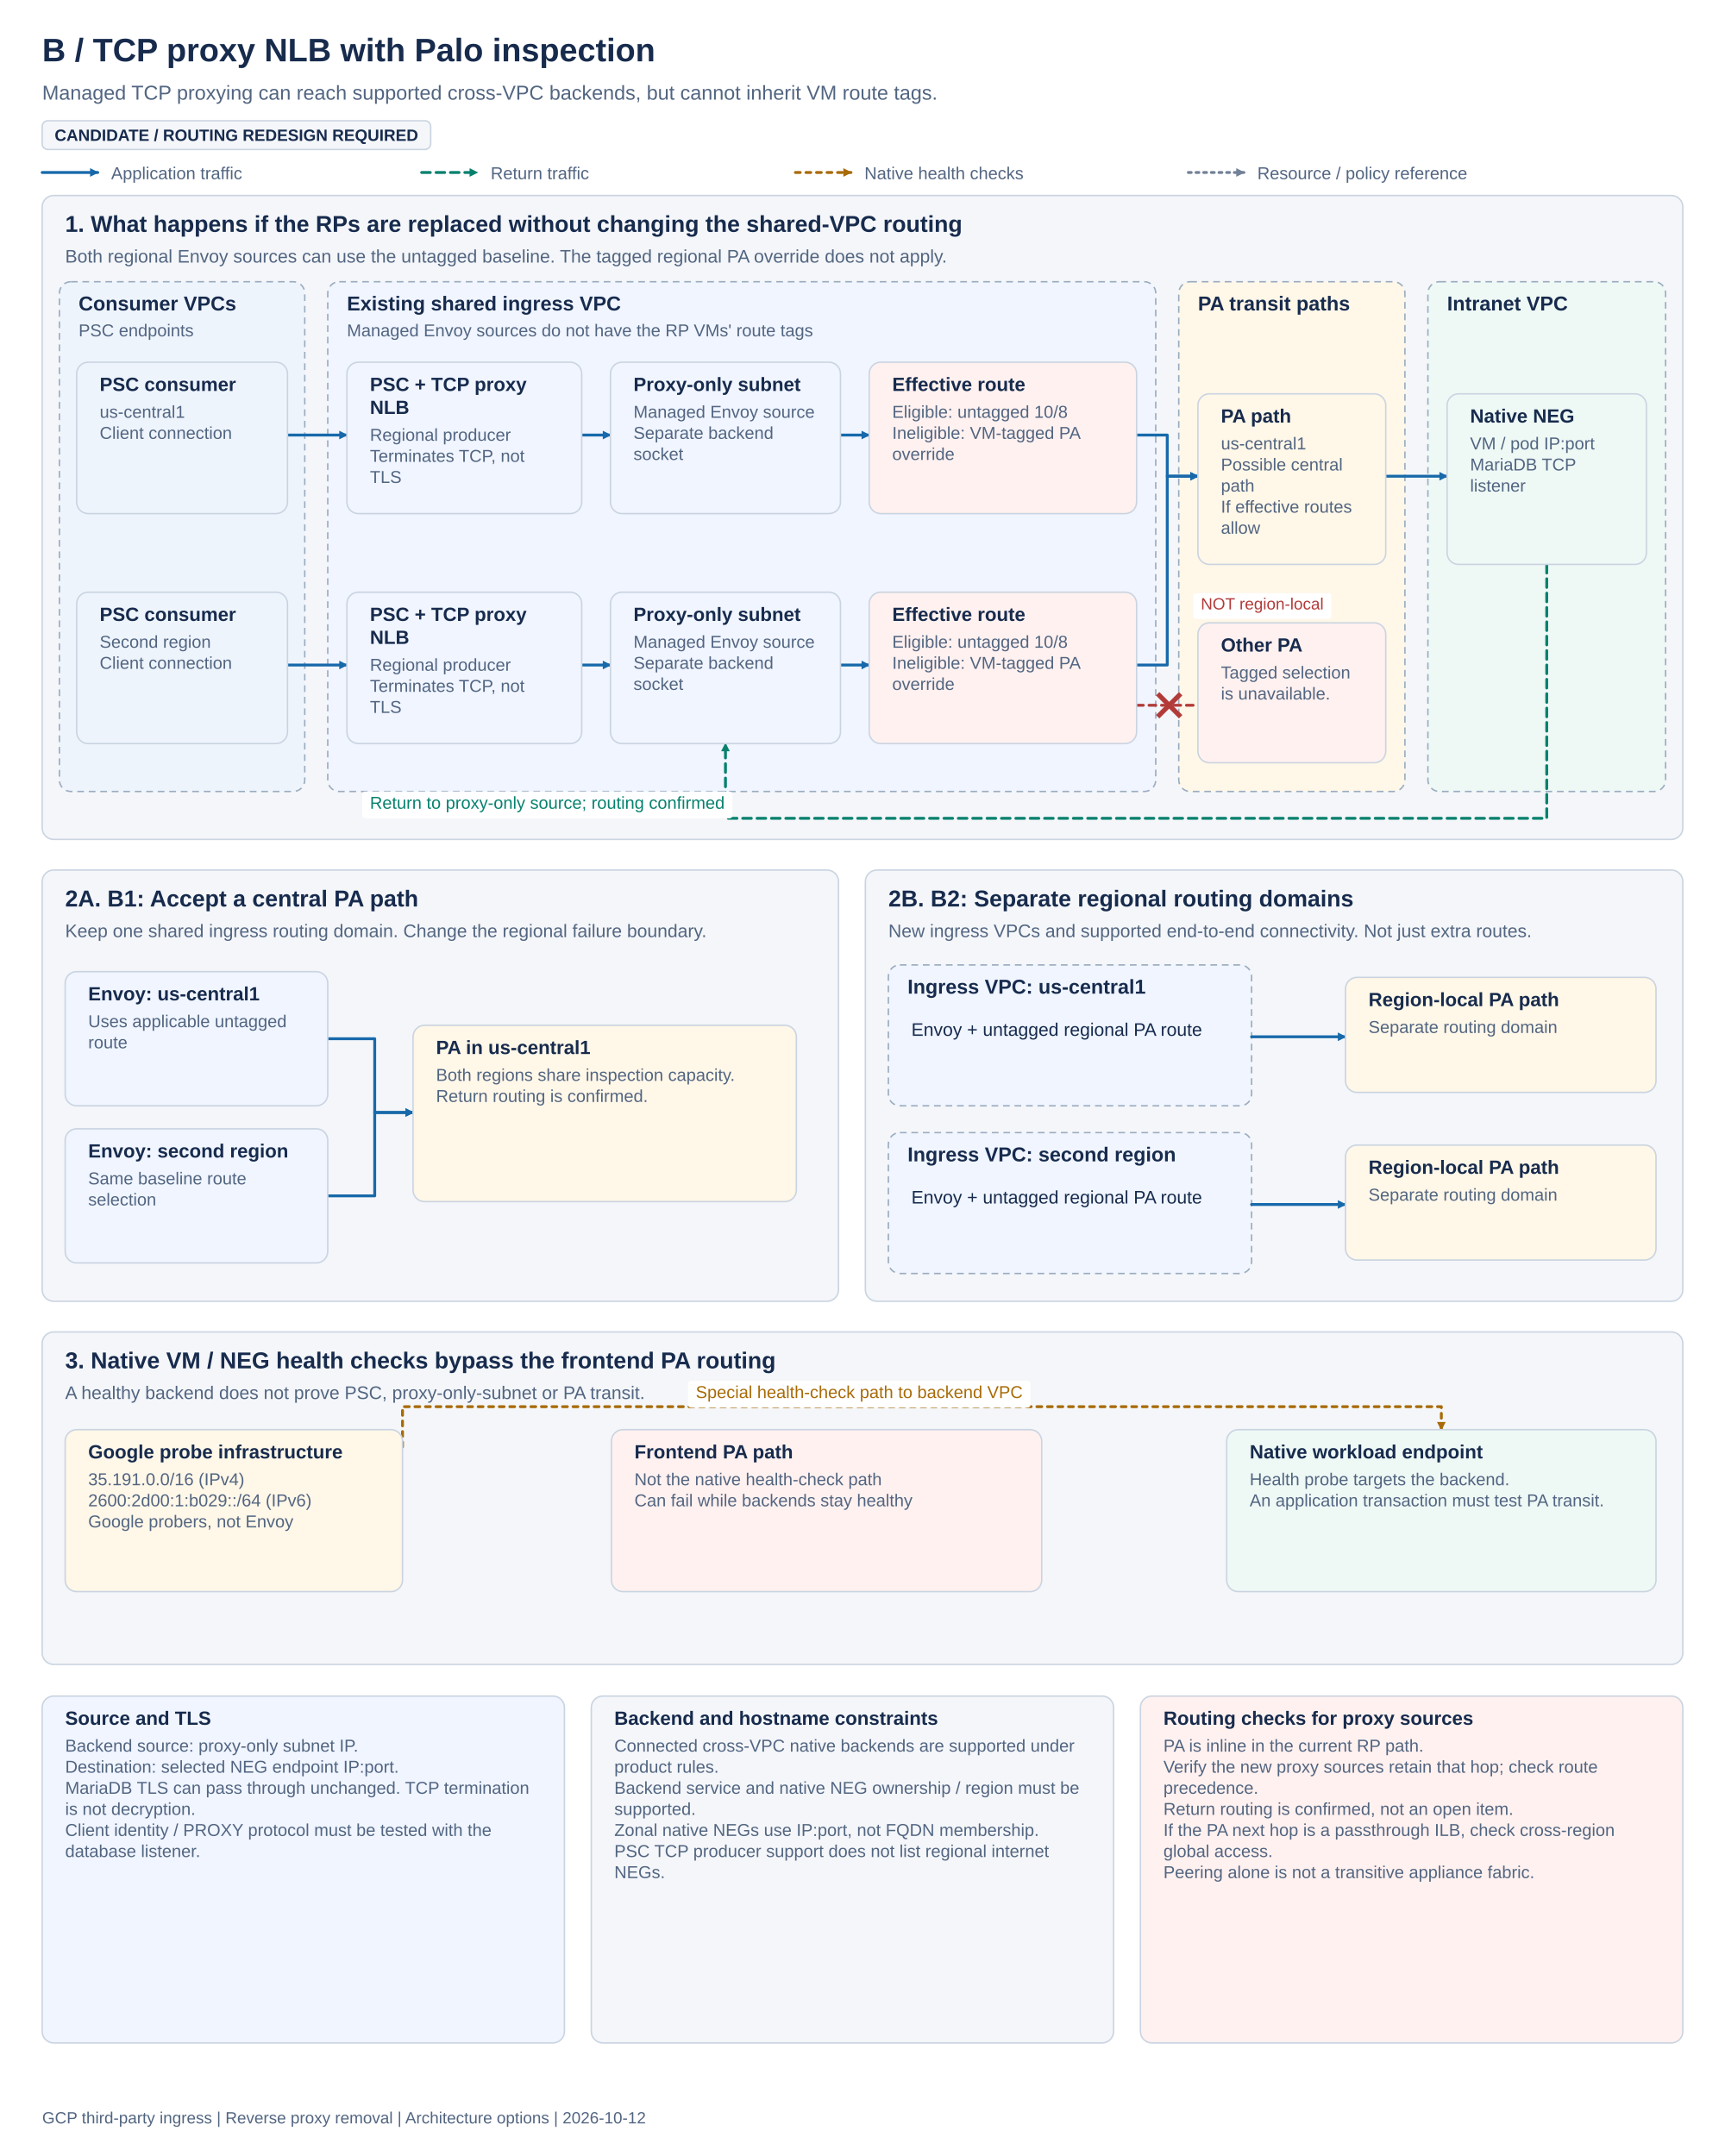
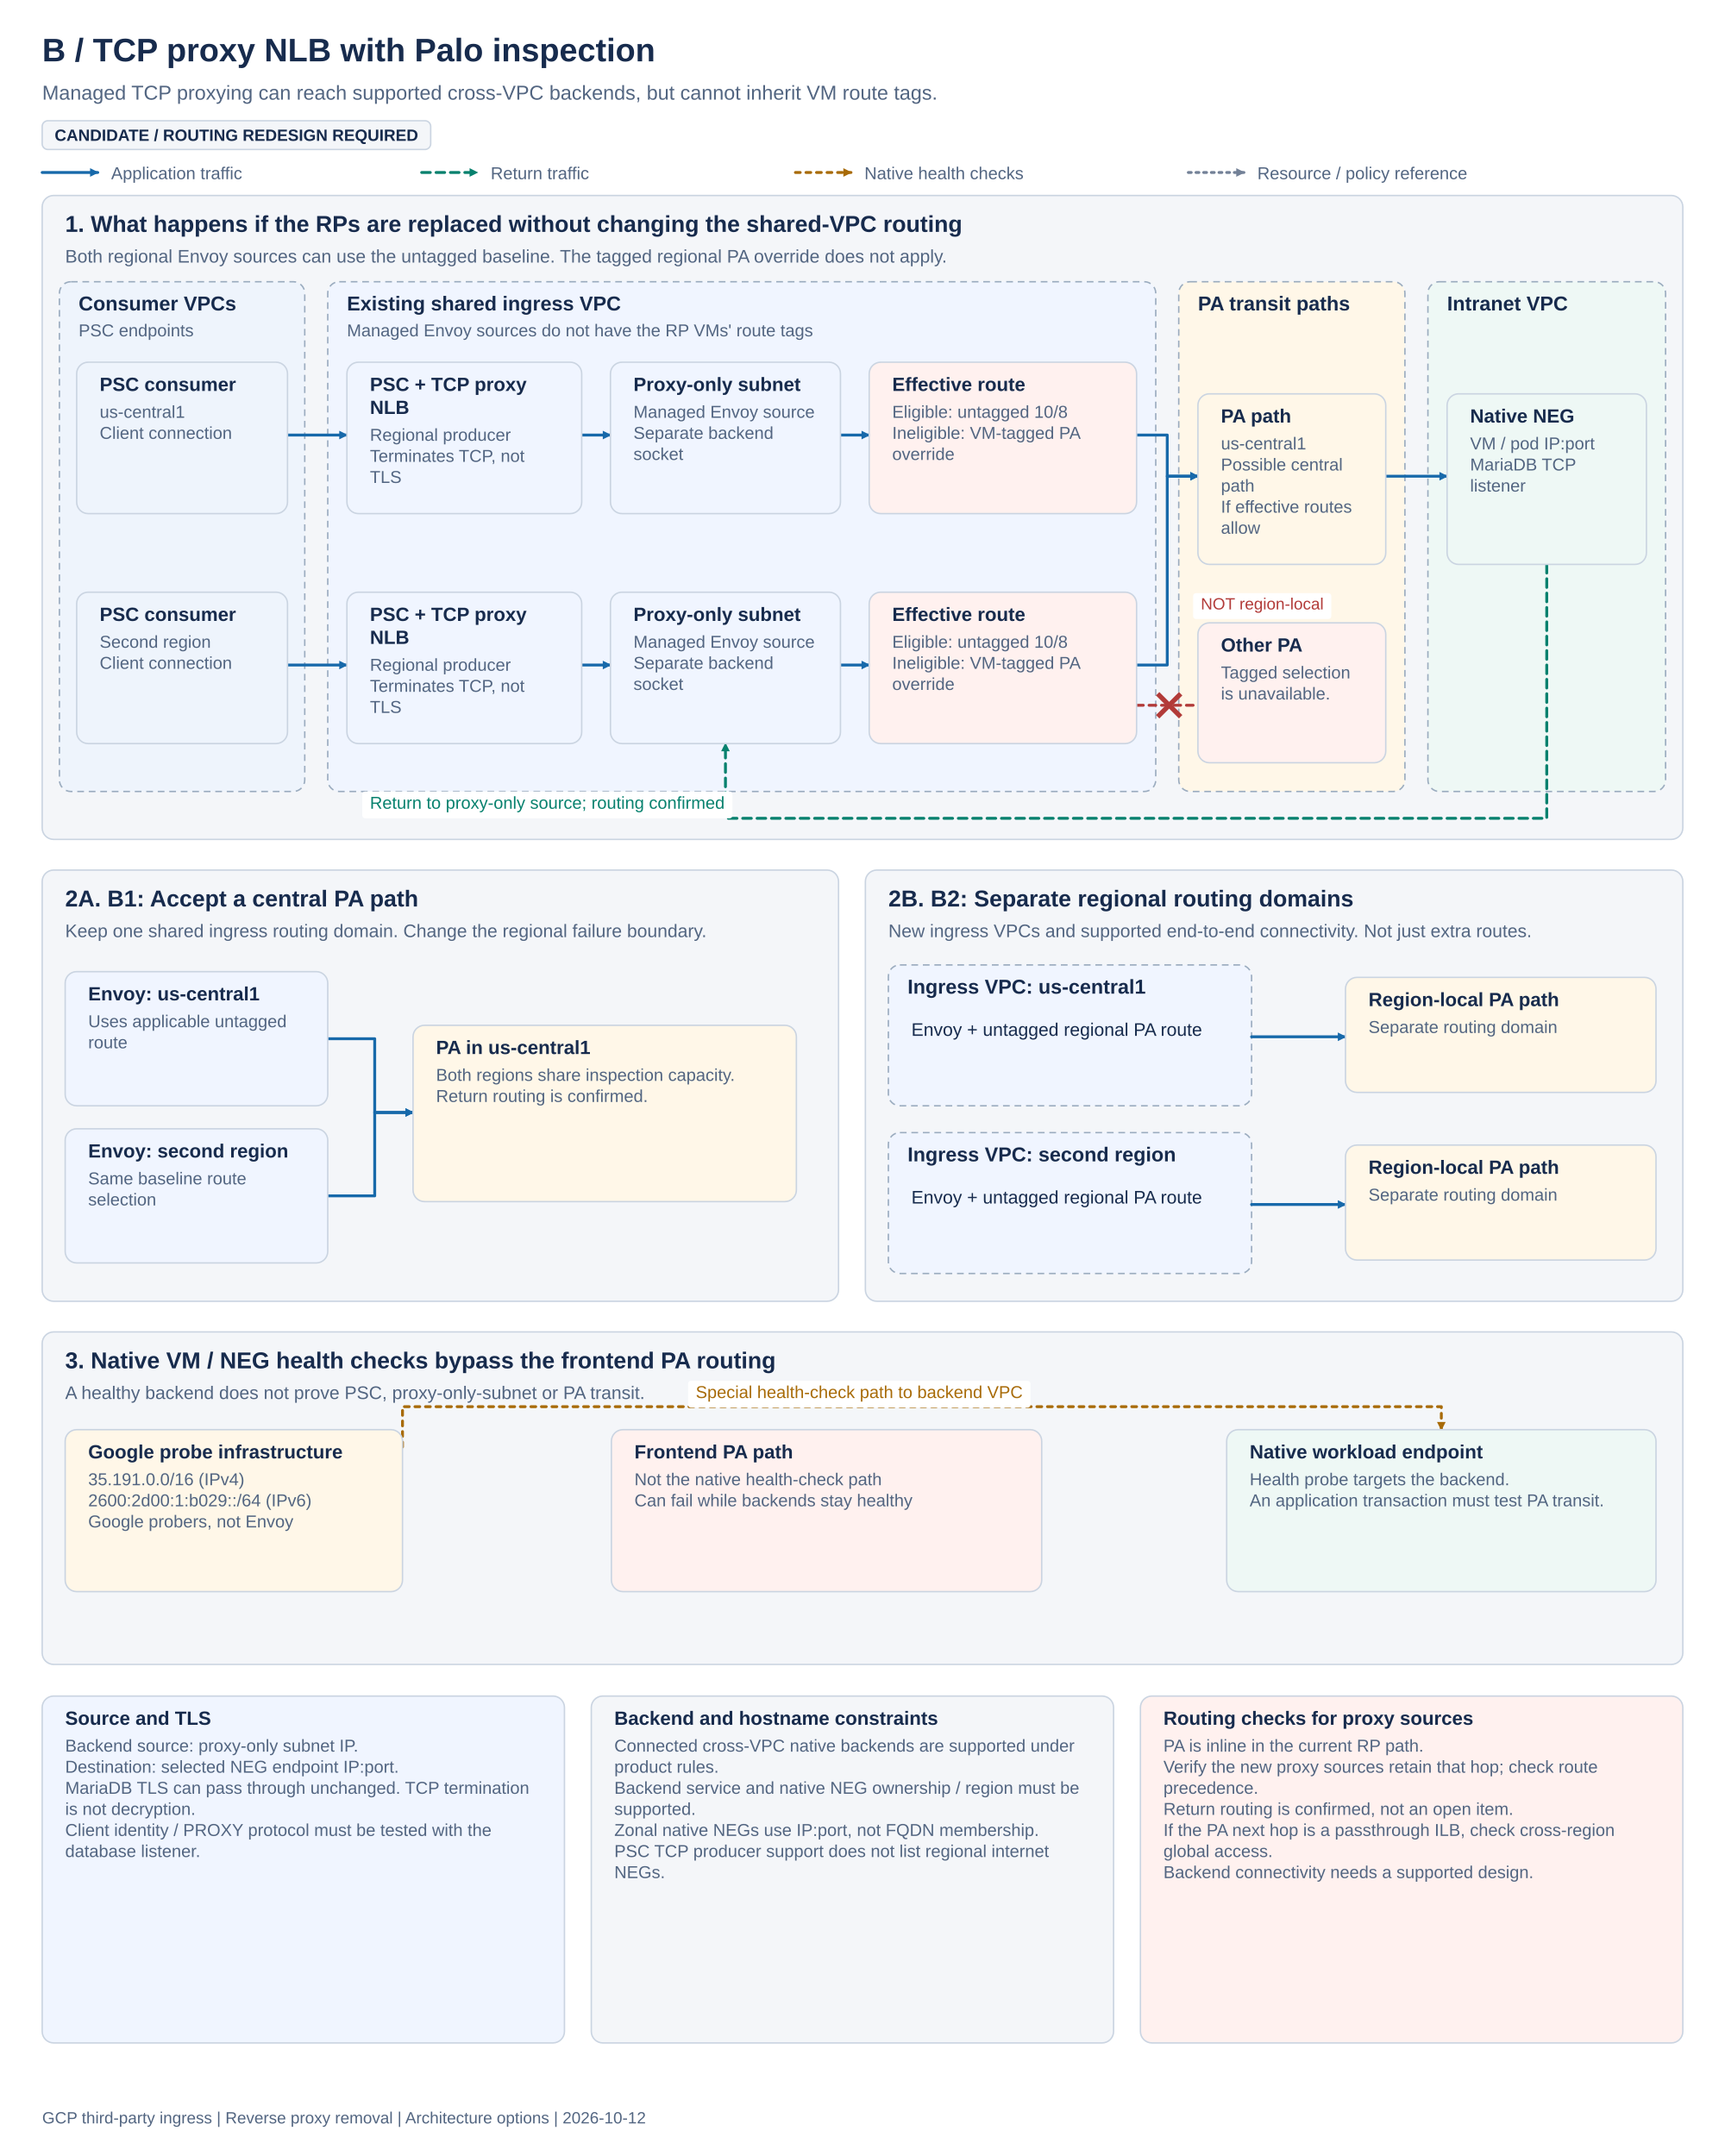
<svg xmlns="http://www.w3.org/2000/svg" width="1800" height="2250" viewBox="0 0 1800 2250" role="img" aria-labelledby="title desc">
  <defs>
    <marker id="ink" markerWidth="9" markerHeight="9" refX="8" refY="4.5" orient="auto" markerUnits="userSpaceOnUse">
      <path d="M 0,0 L 9,4.5 L 0,9 Z" fill="#172b4d" />
    </marker>
    <marker id="ink-start" markerWidth="9" markerHeight="9" refX="1" refY="4.5" orient="auto" markerUnits="userSpaceOnUse">
      <path d="M 9,0 L 0,4.5 L 9,9 Z" fill="#172b4d" />
    </marker>
    <marker id="muted" markerWidth="9" markerHeight="9" refX="8" refY="4.5" orient="auto" markerUnits="userSpaceOnUse">
      <path d="M 0,0 L 9,4.5 L 0,9 Z" fill="#526581" />
    </marker>
    <marker id="muted-start" markerWidth="9" markerHeight="9" refX="1" refY="4.5" orient="auto" markerUnits="userSpaceOnUse">
      <path d="M 9,0 L 0,4.5 L 9,9 Z" fill="#526581" />
    </marker>
    <marker id="data" markerWidth="9" markerHeight="9" refX="8" refY="4.5" orient="auto" markerUnits="userSpaceOnUse">
      <path d="M 0,0 L 9,4.5 L 0,9 Z" fill="#1769aa" />
    </marker>
    <marker id="data-start" markerWidth="9" markerHeight="9" refX="1" refY="4.5" orient="auto" markerUnits="userSpaceOnUse">
      <path d="M 9,0 L 0,4.5 L 9,9 Z" fill="#1769aa" />
    </marker>
    <marker id="return" markerWidth="9" markerHeight="9" refX="8" refY="4.5" orient="auto" markerUnits="userSpaceOnUse">
      <path d="M 0,0 L 9,4.5 L 0,9 Z" fill="#07816e" />
    </marker>
    <marker id="return-start" markerWidth="9" markerHeight="9" refX="1" refY="4.5" orient="auto" markerUnits="userSpaceOnUse">
      <path d="M 9,0 L 0,4.5 L 9,9 Z" fill="#07816e" />
    </marker>
    <marker id="health" markerWidth="9" markerHeight="9" refX="8" refY="4.5" orient="auto" markerUnits="userSpaceOnUse">
      <path d="M 0,0 L 9,4.5 L 0,9 Z" fill="#a86b08" />
    </marker>
    <marker id="health-start" markerWidth="9" markerHeight="9" refX="1" refY="4.5" orient="auto" markerUnits="userSpaceOnUse">
      <path d="M 9,0 L 0,4.5 L 9,9 Z" fill="#a86b08" />
    </marker>
    <marker id="inspect" markerWidth="9" markerHeight="9" refX="8" refY="4.5" orient="auto" markerUnits="userSpaceOnUse">
      <path d="M 0,0 L 9,4.5 L 0,9 Z" fill="#7454b1" />
    </marker>
    <marker id="inspect-start" markerWidth="9" markerHeight="9" refX="1" refY="4.5" orient="auto" markerUnits="userSpaceOnUse">
      <path d="M 9,0 L 0,4.5 L 9,9 Z" fill="#7454b1" />
    </marker>
    <marker id="risk" markerWidth="9" markerHeight="9" refX="8" refY="4.5" orient="auto" markerUnits="userSpaceOnUse">
      <path d="M 0,0 L 9,4.5 L 0,9 Z" fill="#b23b39" />
    </marker>
    <marker id="risk-start" markerWidth="9" markerHeight="9" refX="1" refY="4.5" orient="auto" markerUnits="userSpaceOnUse">
      <path d="M 9,0 L 0,4.5 L 9,9 Z" fill="#b23b39" />
    </marker>
    <marker id="control" markerWidth="9" markerHeight="9" refX="8" refY="4.5" orient="auto" markerUnits="userSpaceOnUse">
      <path d="M 0,0 L 9,4.5 L 0,9 Z" fill="#738197" />
    </marker>
    <marker id="control-start" markerWidth="9" markerHeight="9" refX="1" refY="4.5" orient="auto" markerUnits="userSpaceOnUse">
      <path d="M 9,0 L 0,4.5 L 9,9 Z" fill="#738197" />
    </marker>
  </defs>
  <rect width="1800" height="2250" fill="#ffffff" />
  <g font-family="Liberation Sans, Arial, sans-serif">
    <rect x="44" y="204" width="1712" height="672" rx="12" fill="#f4f6f9" stroke="#cad4e1" stroke-width="1.5" />
    <rect x="62" y="294" width="256" height="532" rx="12" fill="#eef4fc" stroke="#9bacbf" stroke-width="1.5" stroke-dasharray="7 5" />
    <rect x="342" y="294" width="864" height="532" rx="12" fill="#f0f5ff" stroke="#9bacbf" stroke-width="1.5" stroke-dasharray="7 5" />
    <rect x="1230" y="294" width="236" height="532" rx="12" fill="#fff7e8" stroke="#9bacbf" stroke-width="1.5" stroke-dasharray="7 5" />
    <rect x="1490" y="294" width="248" height="532" rx="12" fill="#eef8f5" stroke="#9bacbf" stroke-width="1.5" stroke-dasharray="7 5" />
    <rect x="44" y="908" width="831" height="450" rx="12" fill="#f4f6f9" stroke="#cad4e1" stroke-width="1.5" />
    <rect x="903" y="908" width="853" height="450" rx="12" fill="#f4f6f9" stroke="#cad4e1" stroke-width="1.5" />
    <rect x="927" y="1007" width="379" height="147" rx="12" fill="#f0f5ff" stroke="#9bacbf" stroke-width="1.5" stroke-dasharray="7 5" />
    <rect x="927" y="1182" width="379" height="147" rx="12" fill="#f0f5ff" stroke="#9bacbf" stroke-width="1.5" stroke-dasharray="7 5" />
    <rect x="44" y="1390" width="1712" height="347" rx="12" fill="#f4f6f9" stroke="#cad4e1" stroke-width="1.5" />
    <path d="M 44,180 L 102,180" fill="none" stroke="#1769aa" stroke-width="3" stroke-linejoin="round" stroke-linecap="round" marker-end="url(#data)" />
    <path d="M 440,180 L 498,180" fill="none" stroke="#07816e" stroke-width="3" stroke-linejoin="round" stroke-linecap="round" stroke-dasharray="9 6" marker-end="url(#return)" />
    <path d="M 830,180 L 888,180" fill="none" stroke="#a86b08" stroke-width="3" stroke-linejoin="round" stroke-linecap="round" stroke-dasharray="5 6" marker-end="url(#health)" />
    <path d="M 1240,180 L 1298,180" fill="none" stroke="#738197" stroke-width="3" stroke-linejoin="round" stroke-linecap="round" stroke-dasharray="3 5" marker-end="url(#control)" />
    <path d="M 300,454 L 362,454" fill="none" stroke="#1769aa" stroke-width="3" stroke-linejoin="round" stroke-linecap="round" marker-end="url(#data)" />
    <path d="M 607,454 L 637,454" fill="none" stroke="#1769aa" stroke-width="3" stroke-linejoin="round" stroke-linecap="round" marker-end="url(#data)" />
    <path d="M 877,454 L 907,454" fill="none" stroke="#1769aa" stroke-width="3" stroke-linejoin="round" stroke-linecap="round" marker-end="url(#data)" />
    <path d="M 1186,454 L 1218,454 L 1218,497 L 1250,497" fill="none" stroke="#1769aa" stroke-width="3" stroke-linejoin="round" stroke-linecap="round" marker-end="url(#data)" />
    <path d="M 300,694 L 362,694" fill="none" stroke="#1769aa" stroke-width="3" stroke-linejoin="round" stroke-linecap="round" marker-end="url(#data)" />
    <path d="M 607,694 L 637,694" fill="none" stroke="#1769aa" stroke-width="3" stroke-linejoin="round" stroke-linecap="round" marker-end="url(#data)" />
    <path d="M 877,694 L 907,694" fill="none" stroke="#1769aa" stroke-width="3" stroke-linejoin="round" stroke-linecap="round" marker-end="url(#data)" />
    <path d="M 1186,694 L 1218,694 L 1218,497 L 1250,497" fill="none" stroke="#1769aa" stroke-width="3" stroke-linejoin="round" stroke-linecap="round" marker-end="url(#data)" />
    <path d="M 1446,497 L 1510,497" fill="none" stroke="#1769aa" stroke-width="3" stroke-linejoin="round" stroke-linecap="round" marker-end="url(#data)" />
    <path d="M 1186,736 L 1250,736" fill="none" stroke="#b23b39" stroke-width="3" stroke-linejoin="round" stroke-linecap="round" stroke-dasharray="7 6" />
    <path d="M 1614,589 L 1614,854 L 757,854 L 757,776" fill="none" stroke="#07816e" stroke-width="3" stroke-linejoin="round" stroke-linecap="round" stroke-dasharray="9 6" marker-end="url(#return)" />
    <path d="M 342,1084 L 391,1084 L 391,1161 L 431,1161" fill="none" stroke="#1769aa" stroke-width="3" stroke-linejoin="round" stroke-linecap="round" marker-end="url(#data)" />
    <path d="M 342,1248 L 391,1248 L 391,1161 L 431,1161" fill="none" stroke="#1769aa" stroke-width="3" stroke-linejoin="round" stroke-linecap="round" marker-end="url(#data)" />
    <path d="M 1306,1082 L 1404,1082" fill="none" stroke="#1769aa" stroke-width="3" stroke-linejoin="round" stroke-linecap="round" marker-end="url(#data)" />
    <path d="M 1306,1257 L 1404,1257" fill="none" stroke="#1769aa" stroke-width="3" stroke-linejoin="round" stroke-linecap="round" marker-end="url(#data)" />
    <path d="M 420,1510 L 420,1468 L 1504,1468 L 1504,1492" fill="none" stroke="#a86b08" stroke-width="3" stroke-linejoin="round" stroke-linecap="round" stroke-dasharray="5 6" marker-end="url(#health)" />
    <text x="68" y="242" font-size="24" font-weight="700" fill="#172b4d">1. What happens if the RPs are replaced without changing the shared-VPC routing</text>
    <text x="68" y="274" font-size="19" font-weight="400" fill="#526581">Both regional Envoy sources can use the untagged baseline. The tagged regional PA override does not apply.</text>
    <text x="82" y="324" font-size="21" font-weight="700" fill="#172b4d">Consumer VPCs</text>
    <text x="82" y="351" font-size="18" font-weight="400" fill="#526581">PSC endpoints</text>
    <text x="362" y="324" font-size="21" font-weight="700" fill="#172b4d">Existing shared ingress VPC</text>
    <text x="362" y="351" font-size="18" font-weight="400" fill="#526581">Managed Envoy sources do not have the RP VMs' route tags</text>
    <text x="1250" y="324" font-size="21" font-weight="700" fill="#172b4d">PA transit paths</text>
    <text x="1510" y="324" font-size="21" font-weight="700" fill="#172b4d">Intranet VPC</text>
    <rect x="80" y="378" width="220" height="158" rx="12" fill="#eef4fc" stroke="#cad4e1" stroke-width="1.5" />
    <text x="104" y="408" font-size="20" font-weight="700" fill="#172b4d">PSC consumer</text>
    <text x="104" y="436" font-size="18" font-weight="400" fill="#526581">us-central1</text>
    <text x="104" y="458" font-size="18" font-weight="400" fill="#526581">Client connection</text>
    <rect x="362" y="378" width="245" height="158" rx="12" fill="#f0f5ff" stroke="#cad4e1" stroke-width="1.5" />
    <text x="386" y="408" font-size="20" font-weight="700" fill="#172b4d">PSC + TCP proxy</text>
    <text x="386" y="432" font-size="20" font-weight="700" fill="#172b4d">NLB</text>
    <text x="386" y="460" font-size="18" font-weight="400" fill="#526581">Regional producer</text>
    <text x="386" y="482" font-size="18" font-weight="400" fill="#526581">Terminates TCP, not</text>
    <text x="386" y="504" font-size="18" font-weight="400" fill="#526581">TLS</text>
    <rect x="637" y="378" width="240" height="158" rx="12" fill="#f0f5ff" stroke="#cad4e1" stroke-width="1.5" />
    <text x="661" y="408" font-size="20" font-weight="700" fill="#172b4d">Proxy-only subnet</text>
    <text x="661" y="436" font-size="18" font-weight="400" fill="#526581">Managed Envoy source</text>
    <text x="661" y="458" font-size="18" font-weight="400" fill="#526581">Separate backend</text>
    <text x="661" y="480" font-size="18" font-weight="400" fill="#526581">socket</text>
    <rect x="907" y="378" width="279" height="158" rx="12" fill="#fff1ef" stroke="#cad4e1" stroke-width="1.5" />
    <text x="931" y="408" font-size="20" font-weight="700" fill="#172b4d">Effective route</text>
    <text x="931" y="436" font-size="18" font-weight="400" fill="#526581">Eligible: untagged 10/8</text>
    <text x="931" y="458" font-size="18" font-weight="400" fill="#526581">Ineligible: VM-tagged PA</text>
    <text x="931" y="480" font-size="18" font-weight="400" fill="#526581">override</text>
    <rect x="80" y="618" width="220" height="158" rx="12" fill="#eef4fc" stroke="#cad4e1" stroke-width="1.5" />
    <text x="104" y="648" font-size="20" font-weight="700" fill="#172b4d">PSC consumer</text>
    <text x="104" y="676" font-size="18" font-weight="400" fill="#526581">Second region</text>
    <text x="104" y="698" font-size="18" font-weight="400" fill="#526581">Client connection</text>
    <rect x="362" y="618" width="245" height="158" rx="12" fill="#f0f5ff" stroke="#cad4e1" stroke-width="1.5" />
    <text x="386" y="648" font-size="20" font-weight="700" fill="#172b4d">PSC + TCP proxy</text>
    <text x="386" y="672" font-size="20" font-weight="700" fill="#172b4d">NLB</text>
    <text x="386" y="700" font-size="18" font-weight="400" fill="#526581">Regional producer</text>
    <text x="386" y="722" font-size="18" font-weight="400" fill="#526581">Terminates TCP, not</text>
    <text x="386" y="744" font-size="18" font-weight="400" fill="#526581">TLS</text>
    <rect x="637" y="618" width="240" height="158" rx="12" fill="#f0f5ff" stroke="#cad4e1" stroke-width="1.5" />
    <text x="661" y="648" font-size="20" font-weight="700" fill="#172b4d">Proxy-only subnet</text>
    <text x="661" y="676" font-size="18" font-weight="400" fill="#526581">Managed Envoy source</text>
    <text x="661" y="698" font-size="18" font-weight="400" fill="#526581">Separate backend</text>
    <text x="661" y="720" font-size="18" font-weight="400" fill="#526581">socket</text>
    <rect x="907" y="618" width="279" height="158" rx="12" fill="#fff1ef" stroke="#cad4e1" stroke-width="1.5" />
    <text x="931" y="648" font-size="20" font-weight="700" fill="#172b4d">Effective route</text>
    <text x="931" y="676" font-size="18" font-weight="400" fill="#526581">Eligible: untagged 10/8</text>
    <text x="931" y="698" font-size="18" font-weight="400" fill="#526581">Ineligible: VM-tagged PA</text>
    <text x="931" y="720" font-size="18" font-weight="400" fill="#526581">override</text>
    <rect x="1250" y="411" width="196" height="178" rx="12" fill="#fff7e8" stroke="#cad4e1" stroke-width="1.5" />
    <text x="1274" y="441" font-size="20" font-weight="700" fill="#172b4d">PA path</text>
    <text x="1274" y="469" font-size="18" font-weight="400" fill="#526581">us-central1</text>
    <text x="1274" y="491" font-size="18" font-weight="400" fill="#526581">Possible central</text>
    <text x="1274" y="513" font-size="18" font-weight="400" fill="#526581">path</text>
    <text x="1274" y="535" font-size="18" font-weight="400" fill="#526581">If effective routes</text>
    <text x="1274" y="557" font-size="18" font-weight="400" fill="#526581">allow</text>
    <rect x="1510" y="411" width="208" height="178" rx="12" fill="#eef8f5" stroke="#cad4e1" stroke-width="1.5" />
    <text x="1534" y="441" font-size="20" font-weight="700" fill="#172b4d">Native NEG</text>
    <text x="1534" y="469" font-size="18" font-weight="400" fill="#526581">VM / pod IP:port</text>
    <text x="1534" y="491" font-size="18" font-weight="400" fill="#526581">MariaDB TCP</text>
    <text x="1534" y="513" font-size="18" font-weight="400" fill="#526581">listener</text>
    <rect x="1250" y="650" width="196" height="146" rx="12" fill="#fff1ef" stroke="#cad4e1" stroke-width="1.5" />
    <text x="1274" y="680" font-size="20" font-weight="700" fill="#172b4d">Other PA</text>
    <text x="1274" y="708" font-size="18" font-weight="400" fill="#526581">Tagged selection</text>
    <text x="1274" y="730" font-size="18" font-weight="400" fill="#526581">is unavailable.</text>
    <text x="68" y="946" font-size="24" font-weight="700" fill="#172b4d">2A. B1: Accept a central PA path</text>
    <text x="68" y="978" font-size="19" font-weight="400" fill="#526581">Keep one shared ingress routing domain. Change the regional failure boundary.</text>
    <rect x="68" y="1014" width="274" height="140" rx="12" fill="#f0f5ff" stroke="#cad4e1" stroke-width="1.5" />
    <text x="92" y="1044" font-size="20" font-weight="700" fill="#172b4d">Envoy: us-central1</text>
    <text x="92" y="1072" font-size="18" font-weight="400" fill="#526581">Uses applicable untagged</text>
    <text x="92" y="1094" font-size="18" font-weight="400" fill="#526581">route</text>
    <rect x="68" y="1178" width="274" height="140" rx="12" fill="#f0f5ff" stroke="#cad4e1" stroke-width="1.5" />
    <text x="92" y="1208" font-size="20" font-weight="700" fill="#172b4d">Envoy: second region</text>
    <text x="92" y="1236" font-size="18" font-weight="400" fill="#526581">Same baseline route</text>
    <text x="92" y="1258" font-size="18" font-weight="400" fill="#526581">selection</text>
    <rect x="431" y="1070" width="400" height="184" rx="12" fill="#fff7e8" stroke="#cad4e1" stroke-width="1.5" />
    <text x="455" y="1100" font-size="20" font-weight="700" fill="#172b4d">PA in us-central1</text>
    <text x="455" y="1128" font-size="18" font-weight="400" fill="#526581">Both regions share inspection capacity.</text>
    <text x="455" y="1150" font-size="18" font-weight="400" fill="#526581">Return routing is confirmed.</text>
    <text x="927" y="946" font-size="24" font-weight="700" fill="#172b4d">2B. B2: Separate regional routing domains</text>
    <text x="927" y="978" font-size="19" font-weight="400" fill="#526581">New ingress VPCs and supported end-to-end connectivity. Not just extra routes.</text>
    <text x="947" y="1037" font-size="21" font-weight="700" fill="#172b4d">Ingress VPC: us-central1</text>
    <text x="951" y="1081" font-size="19" font-weight="400" fill="#172b4d">Envoy + untagged regional PA route</text>
    <rect x="1404" y="1020" width="324" height="120" rx="12" fill="#fff7e8" stroke="#cad4e1" stroke-width="1.5" />
    <text x="1428" y="1050" font-size="20" font-weight="700" fill="#172b4d">Region-local PA path</text>
    <text x="1428" y="1078" font-size="18" font-weight="400" fill="#526581">Separate routing domain</text>
    <text x="947" y="1212" font-size="21" font-weight="700" fill="#172b4d">Ingress VPC: second region</text>
    <text x="951" y="1256" font-size="19" font-weight="400" fill="#172b4d">Envoy + untagged regional PA route</text>
    <rect x="1404" y="1195" width="324" height="120" rx="12" fill="#fff7e8" stroke="#cad4e1" stroke-width="1.5" />
    <text x="1428" y="1225" font-size="20" font-weight="700" fill="#172b4d">Region-local PA path</text>
    <text x="1428" y="1253" font-size="18" font-weight="400" fill="#526581">Separate routing domain</text>
    <text x="68" y="1428" font-size="24" font-weight="700" fill="#172b4d">3. Native VM / NEG health checks bypass the frontend PA routing</text>
    <text x="68" y="1460" font-size="19" font-weight="400" fill="#526581">A healthy backend does not prove PSC, proxy-only-subnet or PA transit.</text>
    <rect x="68" y="1492" width="352" height="169" rx="12" fill="#fff7e8" stroke="#cad4e1" stroke-width="1.5" />
    <text x="92" y="1522" font-size="20" font-weight="700" fill="#172b4d">Google probe infrastructure</text>
    <text x="92" y="1550" font-size="18" font-weight="400" fill="#526581">35.191.0.0/16 (IPv4)</text>
    <text x="92" y="1572" font-size="18" font-weight="400" fill="#526581">2600:2d00:1:b029::/64 (IPv6)</text>
    <text x="92" y="1594" font-size="18" font-weight="400" fill="#526581">Google probers, not Envoy</text>
    <rect x="638" y="1492" width="449" height="169" rx="12" fill="#fff1ef" stroke="#cad4e1" stroke-width="1.5" />
    <text x="662" y="1522" font-size="20" font-weight="700" fill="#172b4d">Frontend PA path</text>
    <text x="662" y="1550" font-size="18" font-weight="400" fill="#526581">Not the native health-check path</text>
    <text x="662" y="1572" font-size="18" font-weight="400" fill="#526581">Can fail while backends stay healthy</text>
    <rect x="1280" y="1492" width="448" height="169" rx="12" fill="#eef8f5" stroke="#cad4e1" stroke-width="1.5" />
    <text x="1304" y="1522" font-size="20" font-weight="700" fill="#172b4d">Native workload endpoint</text>
    <text x="1304" y="1550" font-size="18" font-weight="400" fill="#526581">Health probe targets the backend.</text>
    <text x="1304" y="1572" font-size="18" font-weight="400" fill="#526581">An application transaction must test PA transit.</text>
    <rect x="44" y="1770" width="545" height="362" rx="12" fill="#f0f5ff" stroke="#cad4e1" stroke-width="1.5" />
    <text x="68" y="1800" font-size="20" font-weight="700" fill="#172b4d">Source and TLS</text>
    <text x="68" y="1828" font-size="18" font-weight="400" fill="#526581">Backend source: proxy-only subnet IP.</text>
    <text x="68" y="1850" font-size="18" font-weight="400" fill="#526581">Destination: selected NEG endpoint IP:port.</text>
    <text x="68" y="1872" font-size="18" font-weight="400" fill="#526581">MariaDB TLS can pass through unchanged. TCP termination</text>
    <text x="68" y="1894" font-size="18" font-weight="400" fill="#526581">is not decryption.</text>
    <text x="68" y="1916" font-size="18" font-weight="400" fill="#526581">Client identity / PROXY protocol must be tested with the</text>
    <text x="68" y="1938" font-size="18" font-weight="400" fill="#526581">database listener.</text>
    <rect x="617" y="1770" width="545" height="362" rx="12" fill="#f4f6f9" stroke="#cad4e1" stroke-width="1.5" />
    <text x="641" y="1800" font-size="20" font-weight="700" fill="#172b4d">Backend and hostname constraints</text>
    <text x="641" y="1828" font-size="18" font-weight="400" fill="#526581">Connected cross-VPC native backends are supported under</text>
    <text x="641" y="1850" font-size="18" font-weight="400" fill="#526581">product rules.</text>
    <text x="641" y="1872" font-size="18" font-weight="400" fill="#526581">Backend service and native NEG ownership / region must be</text>
    <text x="641" y="1894" font-size="18" font-weight="400" fill="#526581">supported.</text>
    <text x="641" y="1916" font-size="18" font-weight="400" fill="#526581">Zonal native NEGs use IP:port, not FQDN membership.</text>
    <text x="641" y="1938" font-size="18" font-weight="400" fill="#526581">PSC TCP producer support does not list regional internet</text>
    <text x="641" y="1960" font-size="18" font-weight="400" fill="#526581">NEGs.</text>
    <rect x="1190" y="1770" width="566" height="362" rx="12" fill="#fff1ef" stroke="#cad4e1" stroke-width="1.5" />
    <text x="1214" y="1800" font-size="20" font-weight="700" fill="#172b4d">Routing checks for proxy sources</text>
    <text x="1214" y="1828" font-size="18" font-weight="400" fill="#526581">PA is inline in the current RP path.</text>
    <text x="1214" y="1850" font-size="18" font-weight="400" fill="#526581">Verify the new proxy sources retain that hop; check route</text>
    <text x="1214" y="1872" font-size="18" font-weight="400" fill="#526581">precedence.</text>
    <text x="1214" y="1894" font-size="18" font-weight="400" fill="#526581">Return routing is confirmed, not an open item.</text>
    <text x="1214" y="1916" font-size="18" font-weight="400" fill="#526581">If the PA next hop is a passthrough ILB, check cross-region</text>
    <text x="1214" y="1938" font-size="18" font-weight="400" fill="#526581">global access.</text>
-     <text x="1214" y="1960" font-size="18" font-weight="400" fill="#526581">Peering alone is not a transitive appliance fabric.</text>
+     <text x="1214" y="1960" font-size="18" font-weight="400" fill="#526581">Backend connectivity needs a supported design.</text>
    <text x="44" y="2216" font-size="17" font-weight="400" fill="#526581">GCP third-party ingress | Reverse proxy removal | Architecture options | 2026-10-12</text>
    <text x="44" y="64" font-size="34" font-weight="700" fill="#172b4d">B / TCP proxy NLB with Palo inspection</text>
    <text x="44" y="104" font-size="21" font-weight="400" fill="#526581">Managed TCP proxying can reach supported cross-VPC backends, but cannot inherit VM route tags.</text>
    <rect x="44" y="126" width="405.422" height="30" rx="6" fill="#f4f6f9" stroke="#cad4e1" stroke-width="1.5" />
    <text x="57" y="147" font-size="17" font-weight="700" fill="#172b4d">CANDIDATE / ROUTING REDESIGN REQUIRED</text>
    <text x="116" y="187" font-size="18" font-weight="400" fill="#526581">Application traffic</text>
    <text x="512" y="187" font-size="18" font-weight="400" fill="#526581">Return traffic</text>
    <text x="902" y="187" font-size="18" font-weight="400" fill="#526581">Native health checks</text>
    <text x="1312" y="187" font-size="18" font-weight="400" fill="#526581">Resource / policy reference</text>
    <path d="M 1208,724 L 1232,748 M 1208,748 L 1232,724" fill="none" stroke="#b23b39" stroke-width="5" />
    <rect x="1245" y="619" width="144.172" height="27" rx="3" fill="#ffffff" stroke="none" stroke-width="1.5" />
    <text x="1253" y="636" font-size="17" font-weight="400" fill="#b23b39">NOT region-local</text>
    <rect x="378" y="826" width="386.297" height="28" rx="3" fill="#ffffff" stroke="none" stroke-width="1.5" />
    <text x="386" y="844" font-size="18" font-weight="400" fill="#07816e">Return to proxy-only source; routing confirmed</text>
    <rect x="718" y="1441" width="357.281" height="28" rx="3" fill="#ffffff" stroke="none" stroke-width="1.5" />
    <text x="726" y="1459" font-size="18" font-weight="400" fill="#a86b08">Special health-check path to backend VPC</text>
  </g>
</svg>
